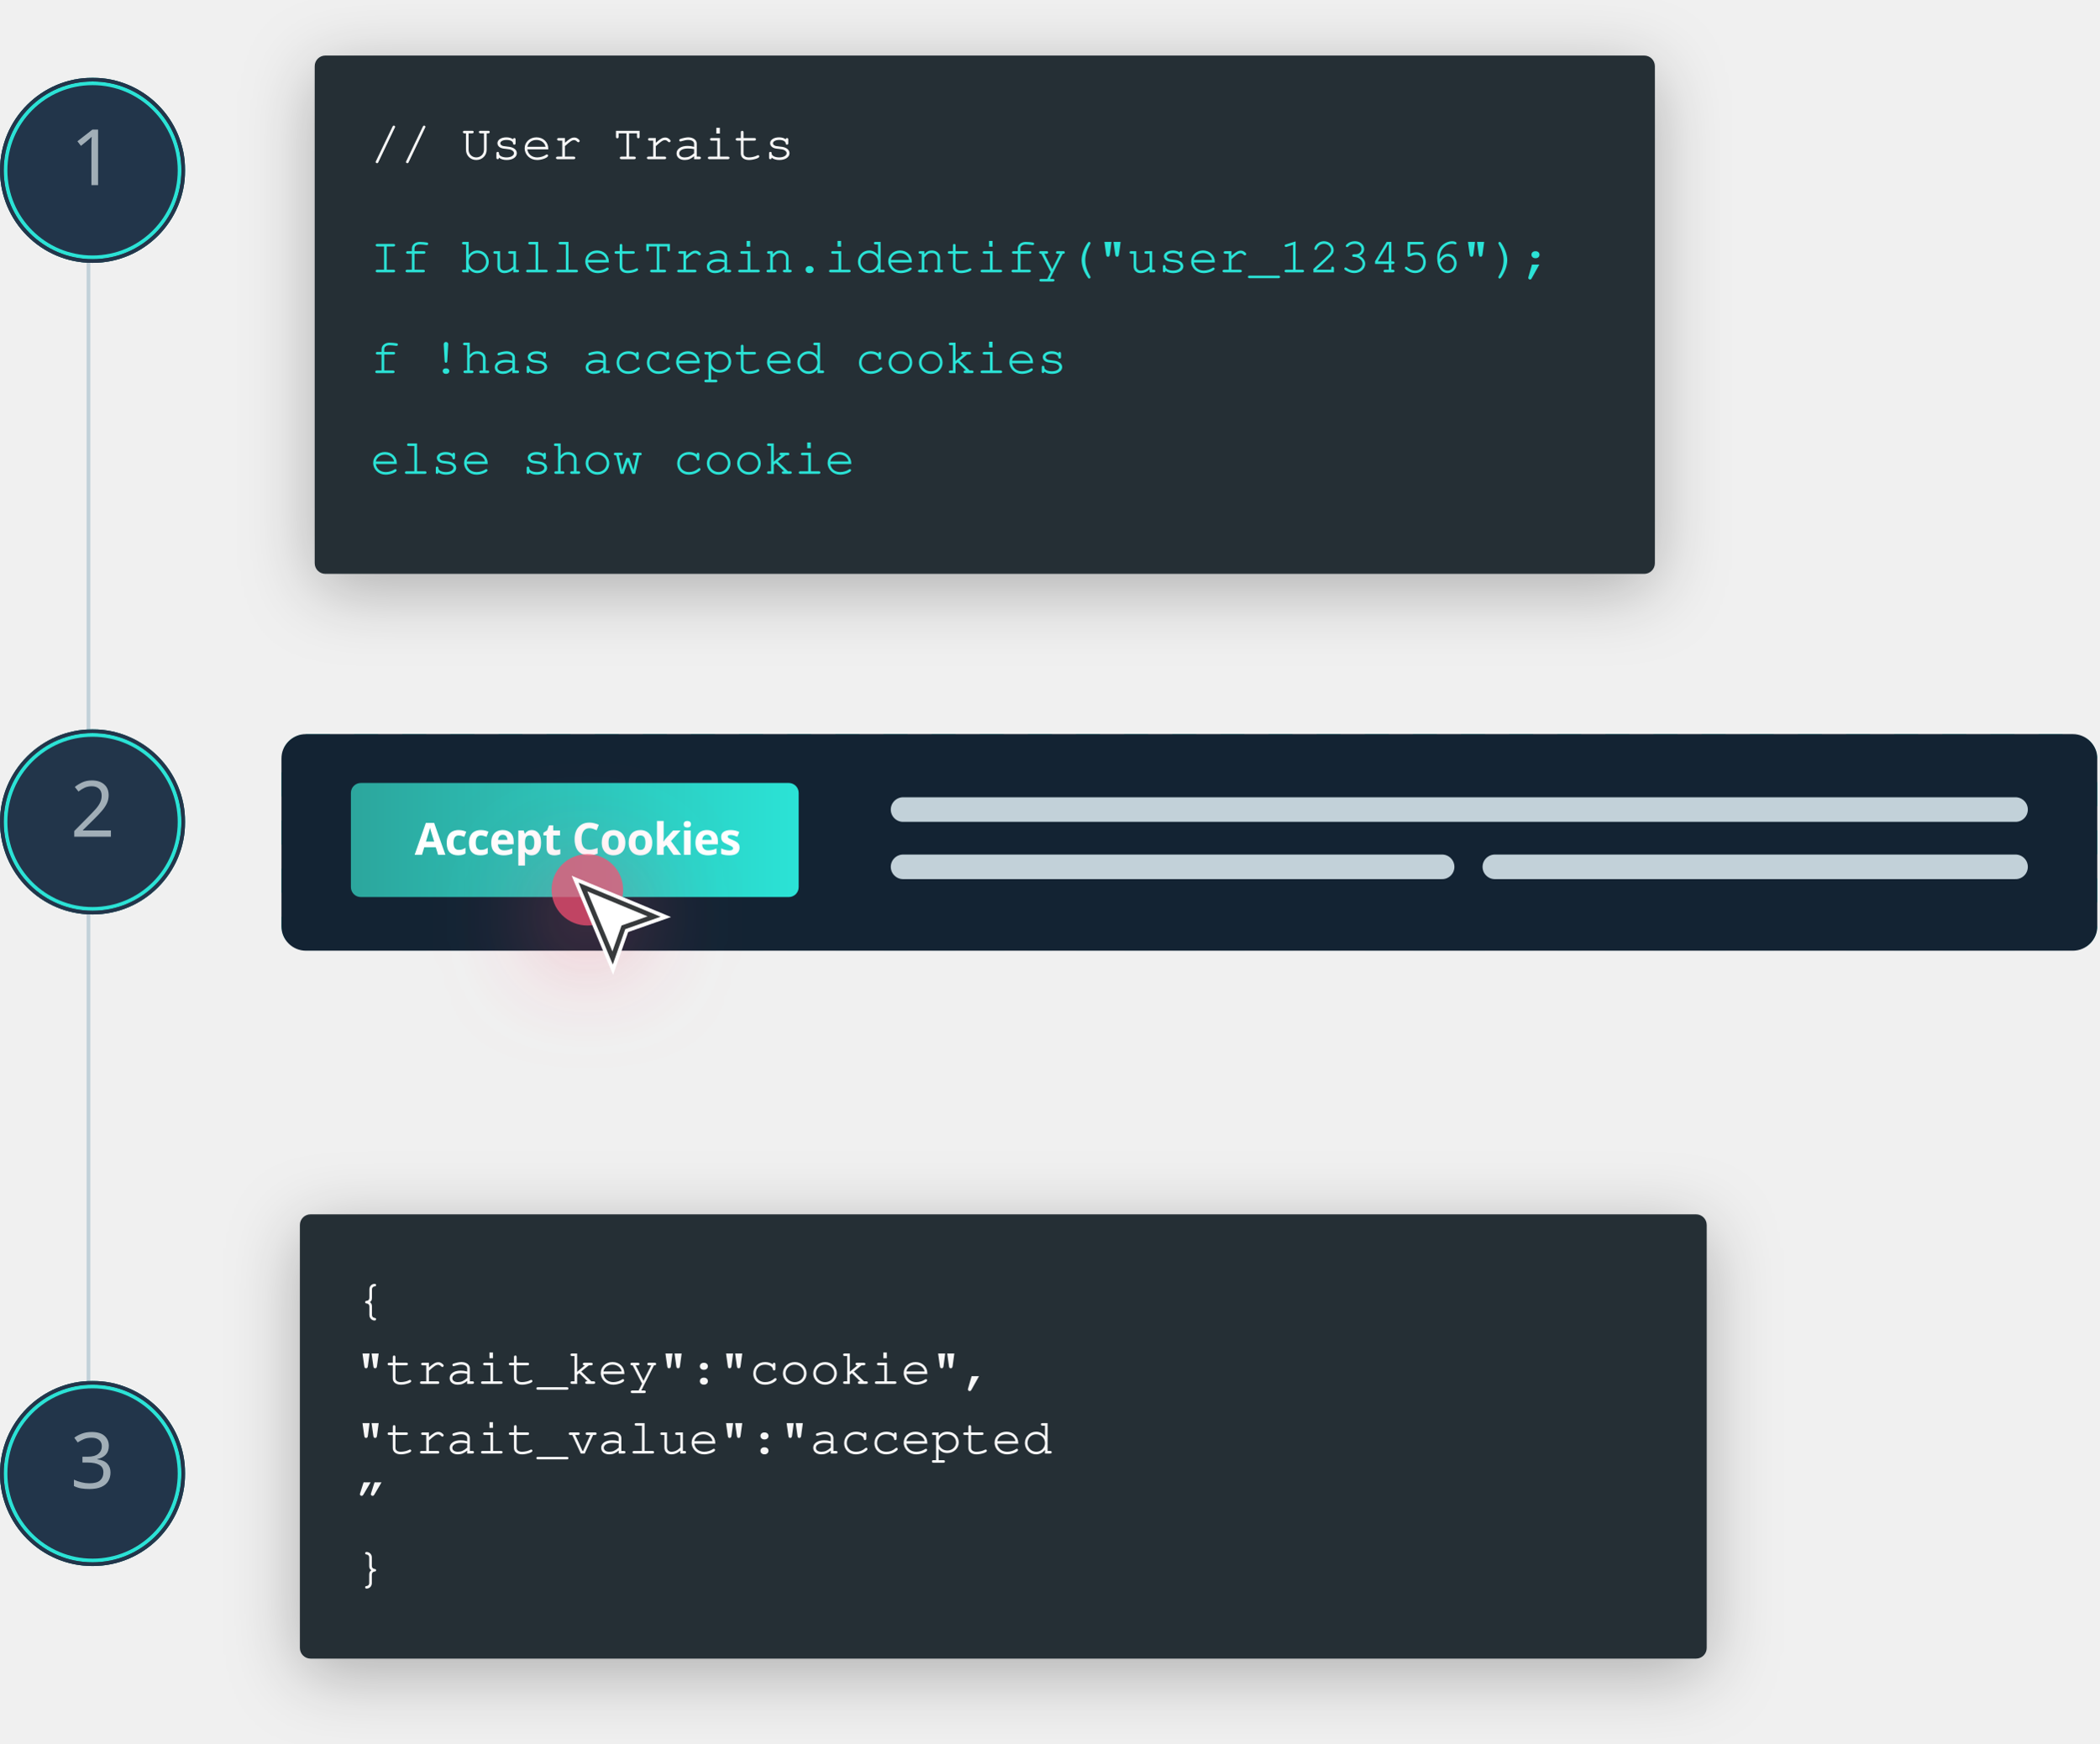
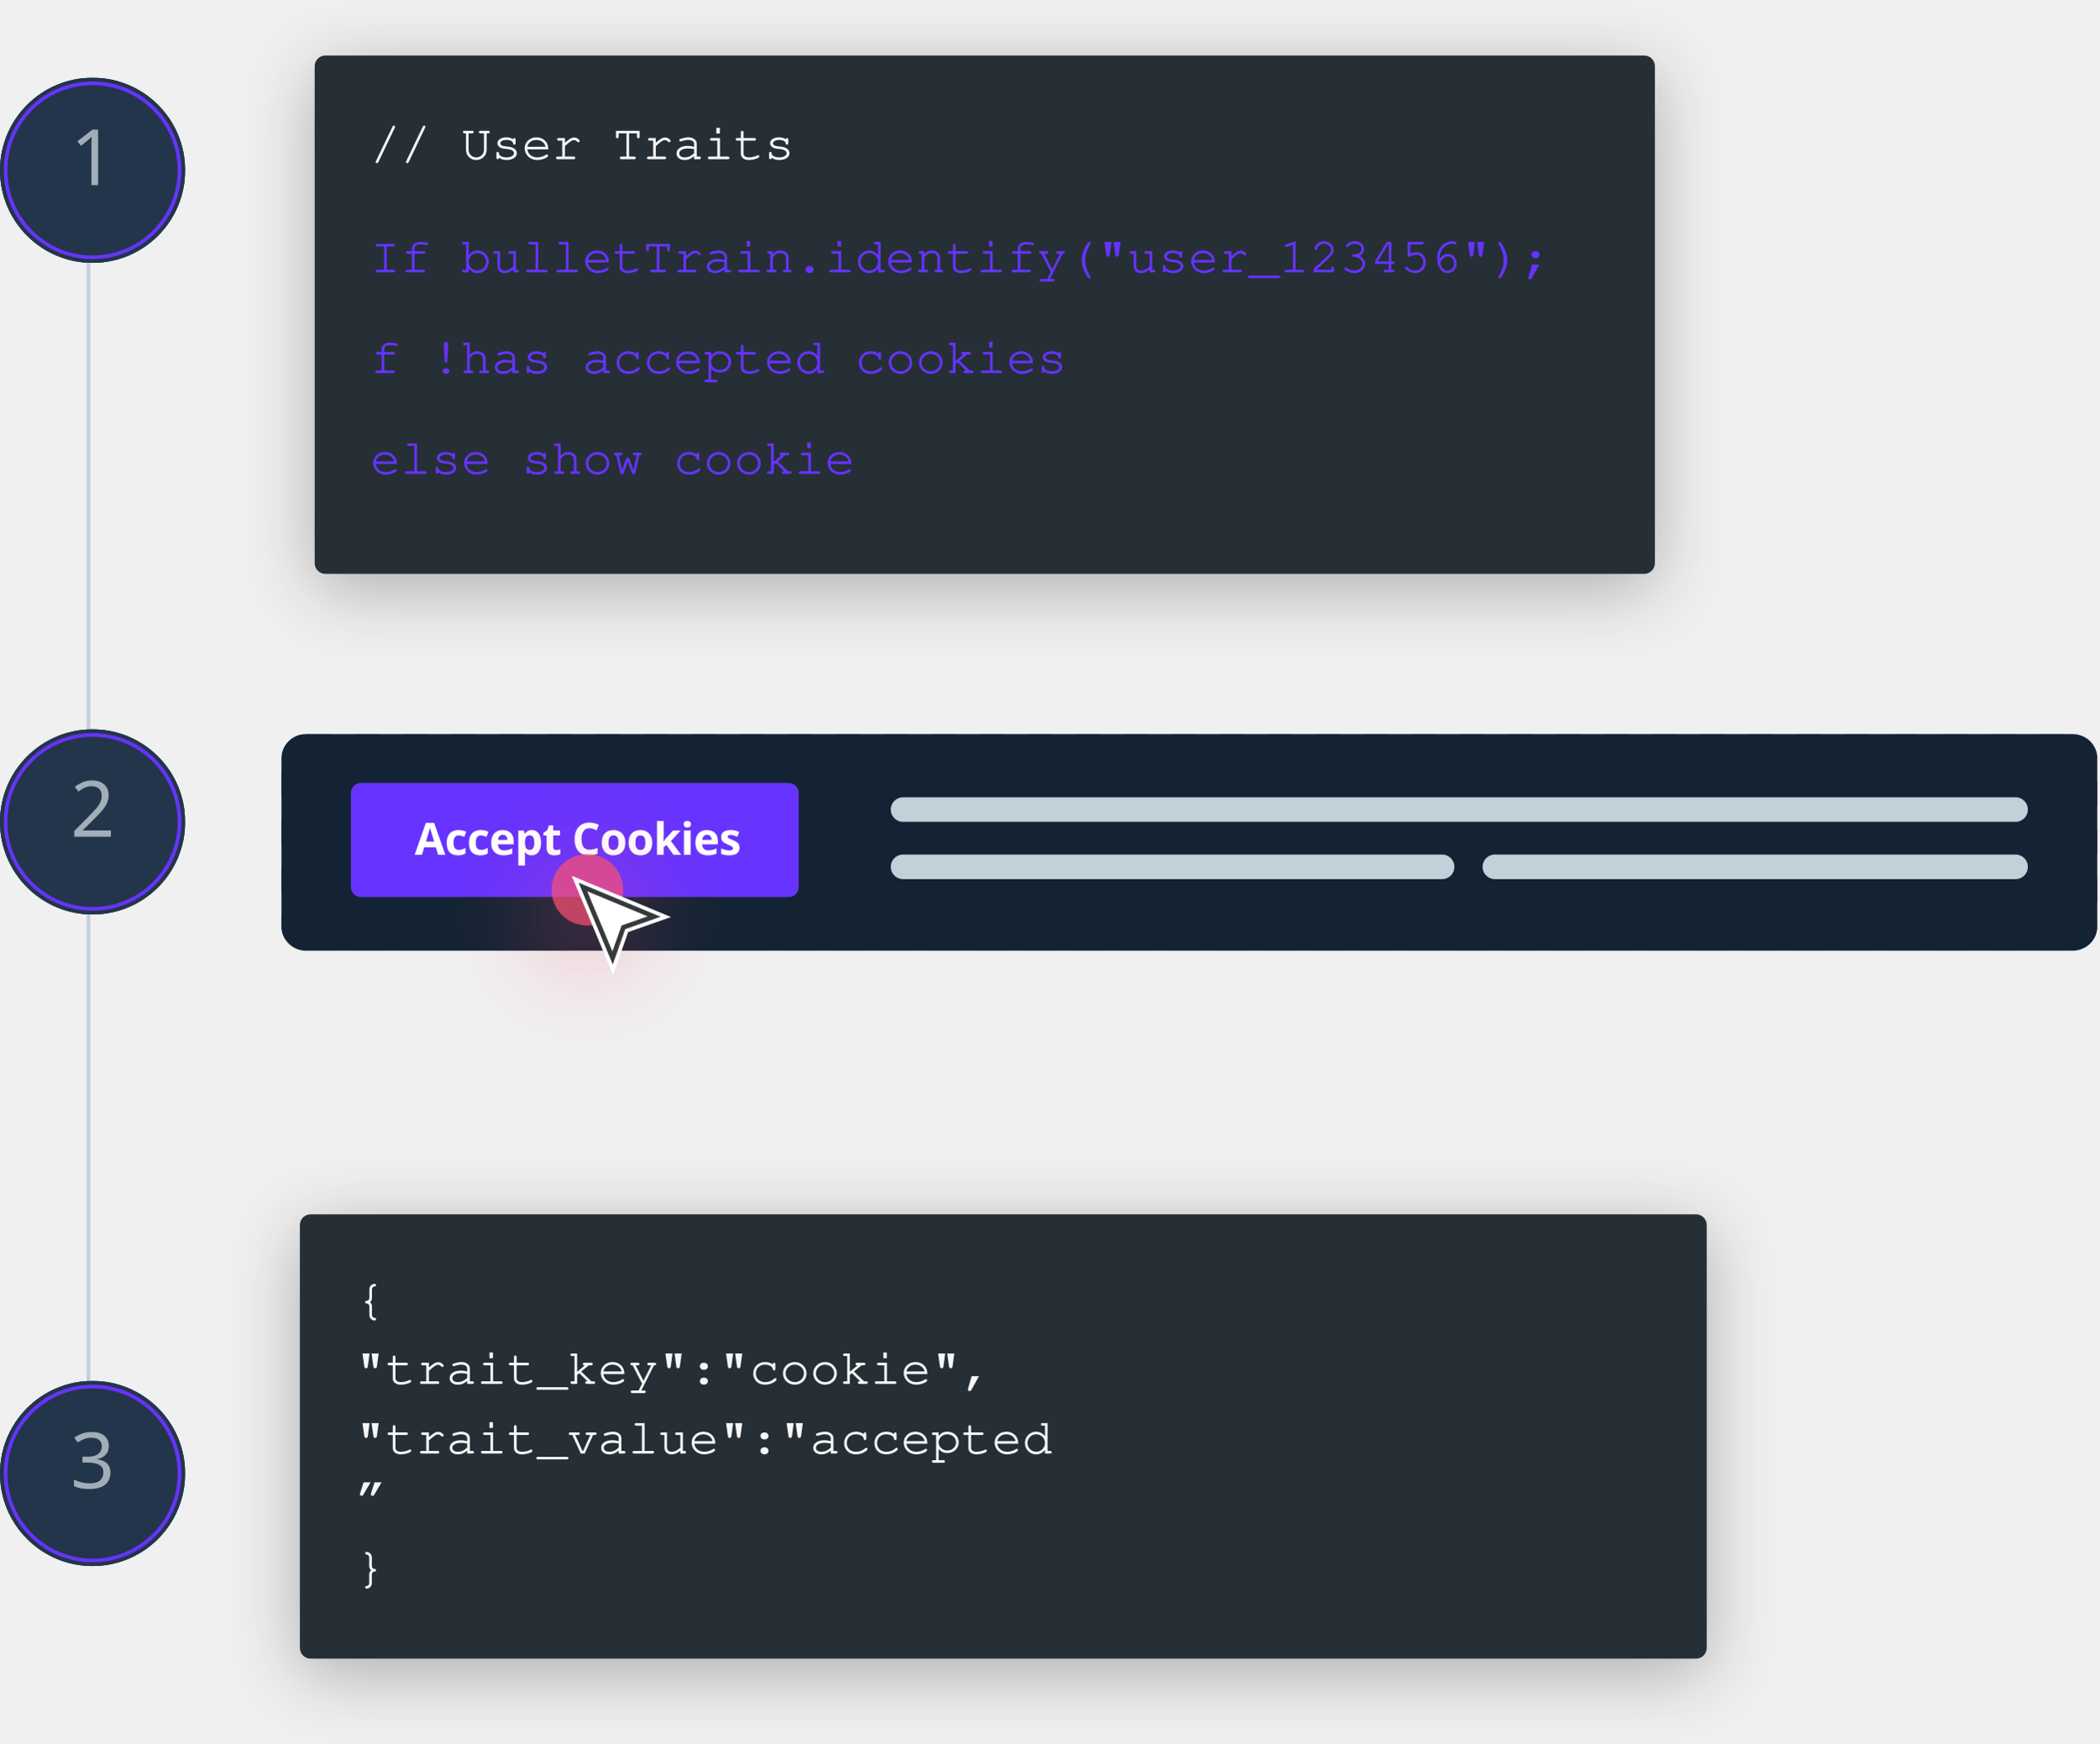
<svg xmlns="http://www.w3.org/2000/svg" xmlns:xlink="http://www.w3.org/1999/xlink" width="567px" height="471px" viewBox="0 0 567 471" version="1.1">
  <defs>
    <path d="M25,50 C11.193,50 0,38.807 0,25 C0,11.193 11.193,0 25,0 C38.807,0 50,11.193 50,25 C50,38.807 38.807,50 25,50 Z M25,49 C38.255,49 49,38.255 49,25 C49,11.745 38.255,1 25,1 C11.745,1 1,11.745 1,25 C1,38.255 11.745,49 25,49 Z" id="path-1" />
    <path d="M25,50 C11.193,50 0,38.807 0,25 C0,11.193 11.193,0 25,0 C38.807,0 50,11.193 50,25 C50,38.807 38.807,50 25,50 Z M25,49 C38.255,49 49,38.255 49,25 C49,11.745 38.255,1 25,1 C11.745,1 1,11.745 1,25 C1,38.255 11.745,49 25,49 Z" id="path-3" />
    <path d="M25,50 C11.193,50 0,38.807 0,25 C0,11.193 11.193,0 25,0 C38.807,0 50,11.193 50,25 C50,38.807 38.807,50 25,50 Z M25,49 C38.255,49 49,38.255 49,25 C49,11.745 38.255,1 25,1 C11.745,1 1,11.745 1,25 C1,38.255 11.745,49 25,49 Z" id="path-5" />
    <rect id="path-7" x="0" y="0" width="380" height="120" rx="2.88" />
    <filter x="-8.0%" y="-22.1%" width="116.1%" height="150.8%" filterUnits="objectBoundingBox" id="filter-8">
      <feOffset dx="0" dy="4" in="SourceAlpha" result="shadowOffsetOuter1" />
      <feGaussianBlur stdDeviation="9.5" in="shadowOffsetOuter1" result="shadowBlurOuter1" />
      <feColorMatrix values="0 0 0 0 0   0 0 0 0 0   0 0 0 0 0  0 0 0 0.28 0" type="matrix" in="shadowBlurOuter1" />
    </filter>
    <rect id="path-9" x="0" y="0" width="362" height="140" rx="2.88" />
    <filter x="-8.4%" y="-18.9%" width="116.9%" height="143.6%" filterUnits="objectBoundingBox" id="filter-10">
      <feOffset dx="0" dy="4" in="SourceAlpha" result="shadowOffsetOuter1" />
      <feGaussianBlur stdDeviation="9.5" in="shadowOffsetOuter1" result="shadowBlurOuter1" />
      <feColorMatrix values="0 0 0 0 0   0 0 0 0 0   0 0 0 0 0  0 0 0 0.28 0" type="matrix" in="shadowBlurOuter1" />
    </filter>
    <rect id="path-11" x="0" y="0.289" width="490.516" height="58.5" rx="6.634" />
    <mask id="mask-12" maskContentUnits="userSpaceOnUse" maskUnits="objectBoundingBox" x="0" y="0" width="490.516" height="58.5" fill="white">
      <use xlink:href="#path-11" />
    </mask>
    <mask id="mask-14" maskContentUnits="userSpaceOnUse" maskUnits="objectBoundingBox" x="0" y="0" width="490.516" height="58.5" fill="white">
      <use xlink:href="#path-11" />
    </mask>
    <linearGradient x1="0%" y1="50%" x2="100%" y2="50%" id="linearGradient-15">
-       <stop stop-color="#2CA69D" offset="0%" />
-       <stop stop-color="#2BE3D6" offset="100%" />
+       <stop stop-color="#6633ff" offset="0%" />
+       <stop stop-color="#6633ff" offset="100%" />
    </linearGradient>
    <path d="M17.082,2.974 C20.859,6.74 20.859,12.841 17.084,16.607 C13.307,20.37 7.186,20.37 3.411,16.607 C-0.363,12.841 -0.363,6.74 3.411,2.974 C7.186,-0.789 13.307,-0.789 17.082,2.974 Z" id="path-16" />
    <filter x="-243.1%" y="-207.5%" width="586.2%" height="587.6%" filterUnits="objectBoundingBox" id="filter-17">
      <feOffset dx="0" dy="7" in="SourceAlpha" result="shadowOffsetOuter1" />
      <feGaussianBlur stdDeviation="14.5" in="shadowOffsetOuter1" result="shadowBlurOuter1" />
      <feColorMatrix values="0 0 0 0 0.976   0 0 0 0 0.31   0 0 0 0 0.451  0 0 0 1 0" type="matrix" in="shadowBlurOuter1" />
    </filter>
  </defs>
  <g id="features-page" stroke="none" stroke-width="1" fill="none" fill-rule="evenodd">
    <g id="Artboard" transform="translate(-739, -178)">
      <g id="2" transform="translate(739, 193)">
        <g id="Steps" transform="translate(0, 6)">
          <polygon id="Line" fill="#C2D1D9" fill-rule="nonzero" points="23.395 28.934 24.395 28.934 24.395 381.192 23.395 381.192" />
          <g id="#3" transform="translate(0, 352)">
            <g id="Atoms-/-Elements-/-Numbers-/-v2-Copy">
-               <circle id="Oval-3" stroke="#2BE3D6" stroke-width="2" fill="#22354A" cx="25" cy="25" r="24" />
+               <circle id="Oval-3" stroke="#6633ff" stroke-width="2" fill="#22354A" cx="25" cy="25" r="24" />
              <g id="Group" stroke-width="1">
                <mask id="mask-2" fill="white">
                  <use xlink:href="#path-1" />
                </mask>
                <use id="Combined-Shape" fill="#424B5A" xlink:href="#path-1" />
                <g id="Atoms-/-Colors-/-Gray-#2" mask="url(#mask-2)" fill="#22354A">
                  <rect id="Atoms-/-Colors-/-Black" x="0" y="0" width="50" height="50" />
                </g>
                <text id="#" font-family="Ubuntu-Medium, Ubuntu" font-size="21" font-weight="400" line-spacing="31" fill="#A1AEB7">
                  <tspan x="19.036" y="29">3</tspan>
                </text>
              </g>
            </g>
          </g>
          <g id="#2" transform="translate(0, 176)">
            <g id="Atoms-/-Elements-/-Numbers-/-v2-Copy">
-               <circle id="Oval-3" stroke="#2BE3D6" stroke-width="2" fill="#22354A" cx="25" cy="25" r="24" />
+               <circle id="Oval-3" stroke="#6633ff" stroke-width="2" fill="#22354A" cx="25" cy="25" r="24" />
              <g id="Group" stroke-width="1">
                <mask id="mask-4" fill="white">
                  <use xlink:href="#path-3" />
                </mask>
                <use id="Combined-Shape" fill="#424B5A" xlink:href="#path-3" />
                <g id="Atoms-/-Colors-/-Gray-#2" mask="url(#mask-4)" fill="#22354A">
                  <rect id="Atoms-/-Colors-/-Black" x="0" y="0" width="50" height="50" />
                </g>
                <text id="#" font-family="Ubuntu-Medium, Ubuntu" font-size="21" font-weight="400" line-spacing="31" fill="#A1AEB7">
                  <tspan x="19.036" y="29">2</tspan>
                </text>
              </g>
            </g>
          </g>
          <g id="#1">
            <g id="Atoms-/-Elements-/-Numbers-/-v2-Copy">
-               <circle id="Oval-3" stroke="#2BE3D6" stroke-width="2" fill="#22354A" cx="25" cy="25" r="24" />
+               <circle id="Oval-3" stroke="#6633ff" stroke-width="2" fill="#22354A" cx="25" cy="25" r="24" />
              <g id="Group" stroke-width="1">
                <mask id="mask-6" fill="white">
                  <use xlink:href="#path-5" />
                </mask>
                <use id="Combined-Shape" fill="#424B5A" xlink:href="#path-5" />
                <g id="Atoms-/-Colors-/-Gray-#2" mask="url(#mask-6)" fill="#22354A">
                  <rect id="Atoms-/-Colors-/-Black" x="0" y="0" width="50" height="50" />
                </g>
                <text id="#" font-family="Ubuntu-Medium, Ubuntu" font-size="21" font-weight="400" line-spacing="31" fill="#A1AEB7">
                  <tspan x="19.036" y="29">1</tspan>
                </text>
              </g>
            </g>
          </g>
        </g>
        <g id="code-block-2" transform="translate(81, 313)">
          <g id="Group-3">
            <g id="code-bg">
              <use fill="black" fill-opacity="1" filter="url(#filter-8)" xlink:href="#path-7" />
              <use fill="#252F35" fill-rule="evenodd" xlink:href="#path-7" />
            </g>
            <text id="code-text-2" font-family="Courier" font-size="13.64" font-weight="normal" fill="#F7F7F7">
              <tspan x="15" y="27">{</tspan>
              <tspan x="15" y="45.808">"trait_key":"cookie",</tspan>
              <tspan x="15" y="64.616">"trait_value":"accepted</tspan>
              <tspan x="15" y="80.616">”</tspan>
              <tspan x="15" y="99.424">}</tspan>
            </text>
          </g>
        </g>
        <g id="code-block-user-traits" transform="translate(85, 0)">
          <g id="code-bg">
            <use fill="black" fill-opacity="1" filter="url(#filter-10)" xlink:href="#path-9" />
            <use fill="#252F35" fill-rule="evenodd" xlink:href="#path-9" />
          </g>
          <text id="code-text-2" font-family="Courier" font-size="13.64" font-weight="normal">
            <tspan x="23.931" y="27" fill="#F7F7F7" />
            <tspan x="23.931" y="45.808" fill="#F7F7F7" />
-             <tspan x="15" y="58.557" line-spacing="10.8" fill="#2BE3D6">If bulletTrain.identify("user_123456");</tspan>
-             <tspan x="23.931" y="78.224" line-spacing="10.8" fill="#2BE3D6" />
-             <tspan x="15" y="85.773" line-spacing="10.8" fill="#2BE3D6">f !has accepted cookies </tspan>
-             <tspan x="23.931" y="105.44" line-spacing="10.8" fill="#2BE3D6" />
-             <tspan x="15" y="112.989" line-spacing="10.8" fill="#2BE3D6">else show cookie </tspan>
+             <tspan x="15" y="58.557" line-spacing="10.8" fill="#6633ff">If bulletTrain.identify("user_123456");</tspan>
+             <tspan x="23.931" y="78.224" line-spacing="10.8" fill="#6633ff" />
+             <tspan x="15" y="85.773" line-spacing="10.8" fill="#6633ff">f !has accepted cookies </tspan>
+             <tspan x="23.931" y="105.44" line-spacing="10.8" fill="#6633ff" />
+             <tspan x="15" y="112.989" line-spacing="10.8" fill="#6633ff">else show cookie </tspan>
          </text>
          <text id="code-text-1" font-family="Courier" font-size="13.64" font-weight="normal" fill="#F7F7F7">
            <tspan x="15" y="28">// User Traits</tspan>
          </text>
        </g>
        <g id="user-traits-illustration" transform="translate(76, 183)">
          <g id="screen">
            <mask id="mask-13" fill="white">
              <use xlink:href="#path-11" />
            </mask>
-             <g id="bg" stroke="#2BE3D6" mask="url(#mask-12)" stroke-width="2.6" stroke-dasharray="6.5">
+             <g id="bg" stroke="#6633ff" mask="url(#mask-12)" stroke-width="2.6" stroke-dasharray="6.5">
              <use mask="url(#mask-14)" xlink:href="#path-11" />
            </g>
            <g id="cookie" mask="url(#mask-13)">
              <g transform="translate(0, -0.326463)">
                <rect id="cookie-bg" fill="#132333" x="0" y="0" width="490.516" height="59.668" />
                <g id="button" stroke-width="1" fill="none" transform="translate(18.78102, 13.81204)">
                  <rect id="button-bg" fill="url(#linearGradient-15)" x="0" y="0" width="120.946" height="30.815" rx="2.676" />
                  <text id="Accept-Cookies" font-family="Raleway-Bold, Raleway" font-size="12.043" font-weight="bold" letter-spacing="-0.185" fill="#FFFFFF">
                    <tspan x="17.21" y="19.416">Accept Cookies</tspan>
                  </text>
                </g>
                <g id="placeholders" stroke-width="1" fill="none" transform="translate(167.9245, 20.44183)" stroke-linecap="round">
                  <path d="M0,0.552 L300.496,0.552" id="Path-5" stroke="#C2D1D9" stroke-width="6.634" />
                  <path d="M0,16.022 L145.605,16.022" id="Path-5-Copy" stroke="#C2D1D9" stroke-width="6.634" />
                  <path d="M159.848,16.022 L300.496,16.022" id="Path-5-Copy-2" stroke="#C2D1D9" stroke-width="6.634" />
                </g>
              </g>
            </g>
          </g>
          <g id="pointer-screen-pointer" transform="translate(72.3955, 32.55507)">
            <g id="tap-oval" opacity="0.75">
              <use fill="black" fill-opacity="1" filter="url(#filter-17)" xlink:href="#path-16" />
              <use fill="#F94F73" fill-rule="evenodd" xlink:href="#path-16" />
            </g>
            <polygon id="pointer-inner" fill="#FFFFFF" fill-rule="nonzero" points="17.069 28.204 9.055 9.024 28.289 17.015 19.987 19.926" />
            <path d="M17.159,31.357 L6.949,6.925 L31.451,17.103 L20.876,20.811 L17.159,31.357 L17.159,31.357 Z M11.16,11.122 L16.979,25.049 L19.098,19.039 L25.128,16.924 L11.16,11.122 L11.16,11.122 Z" id="pointer-outer" stroke="#FFFFFF" fill="#373A3C" fill-rule="nonzero" />
          </g>
        </g>
      </g>
    </g>
  </g>
</svg>
